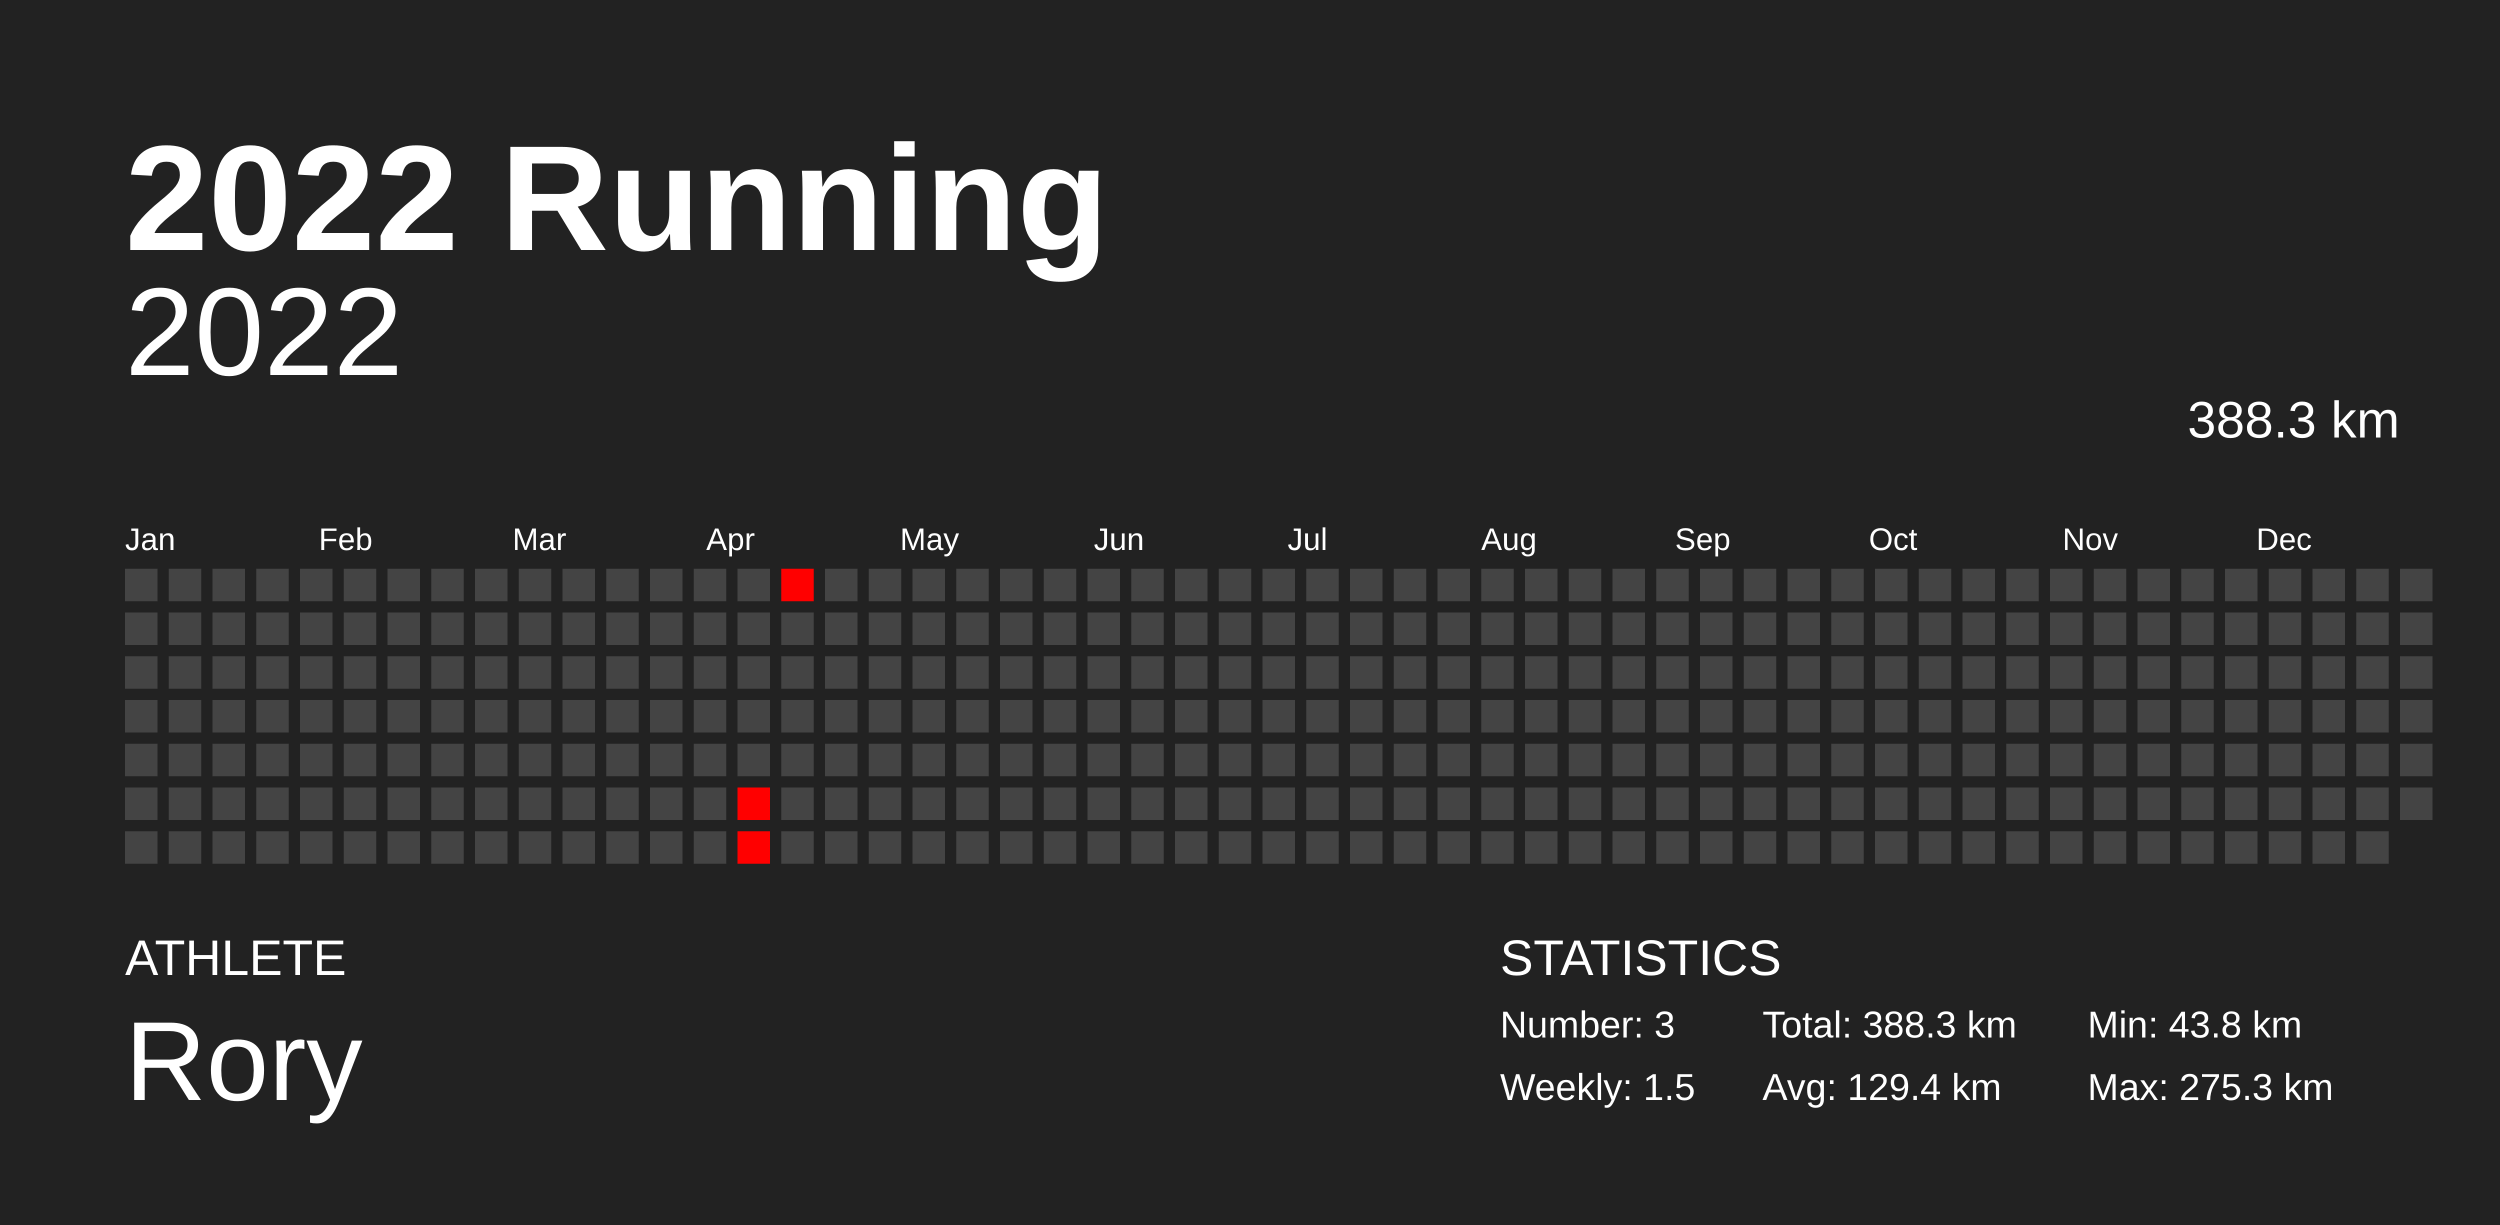
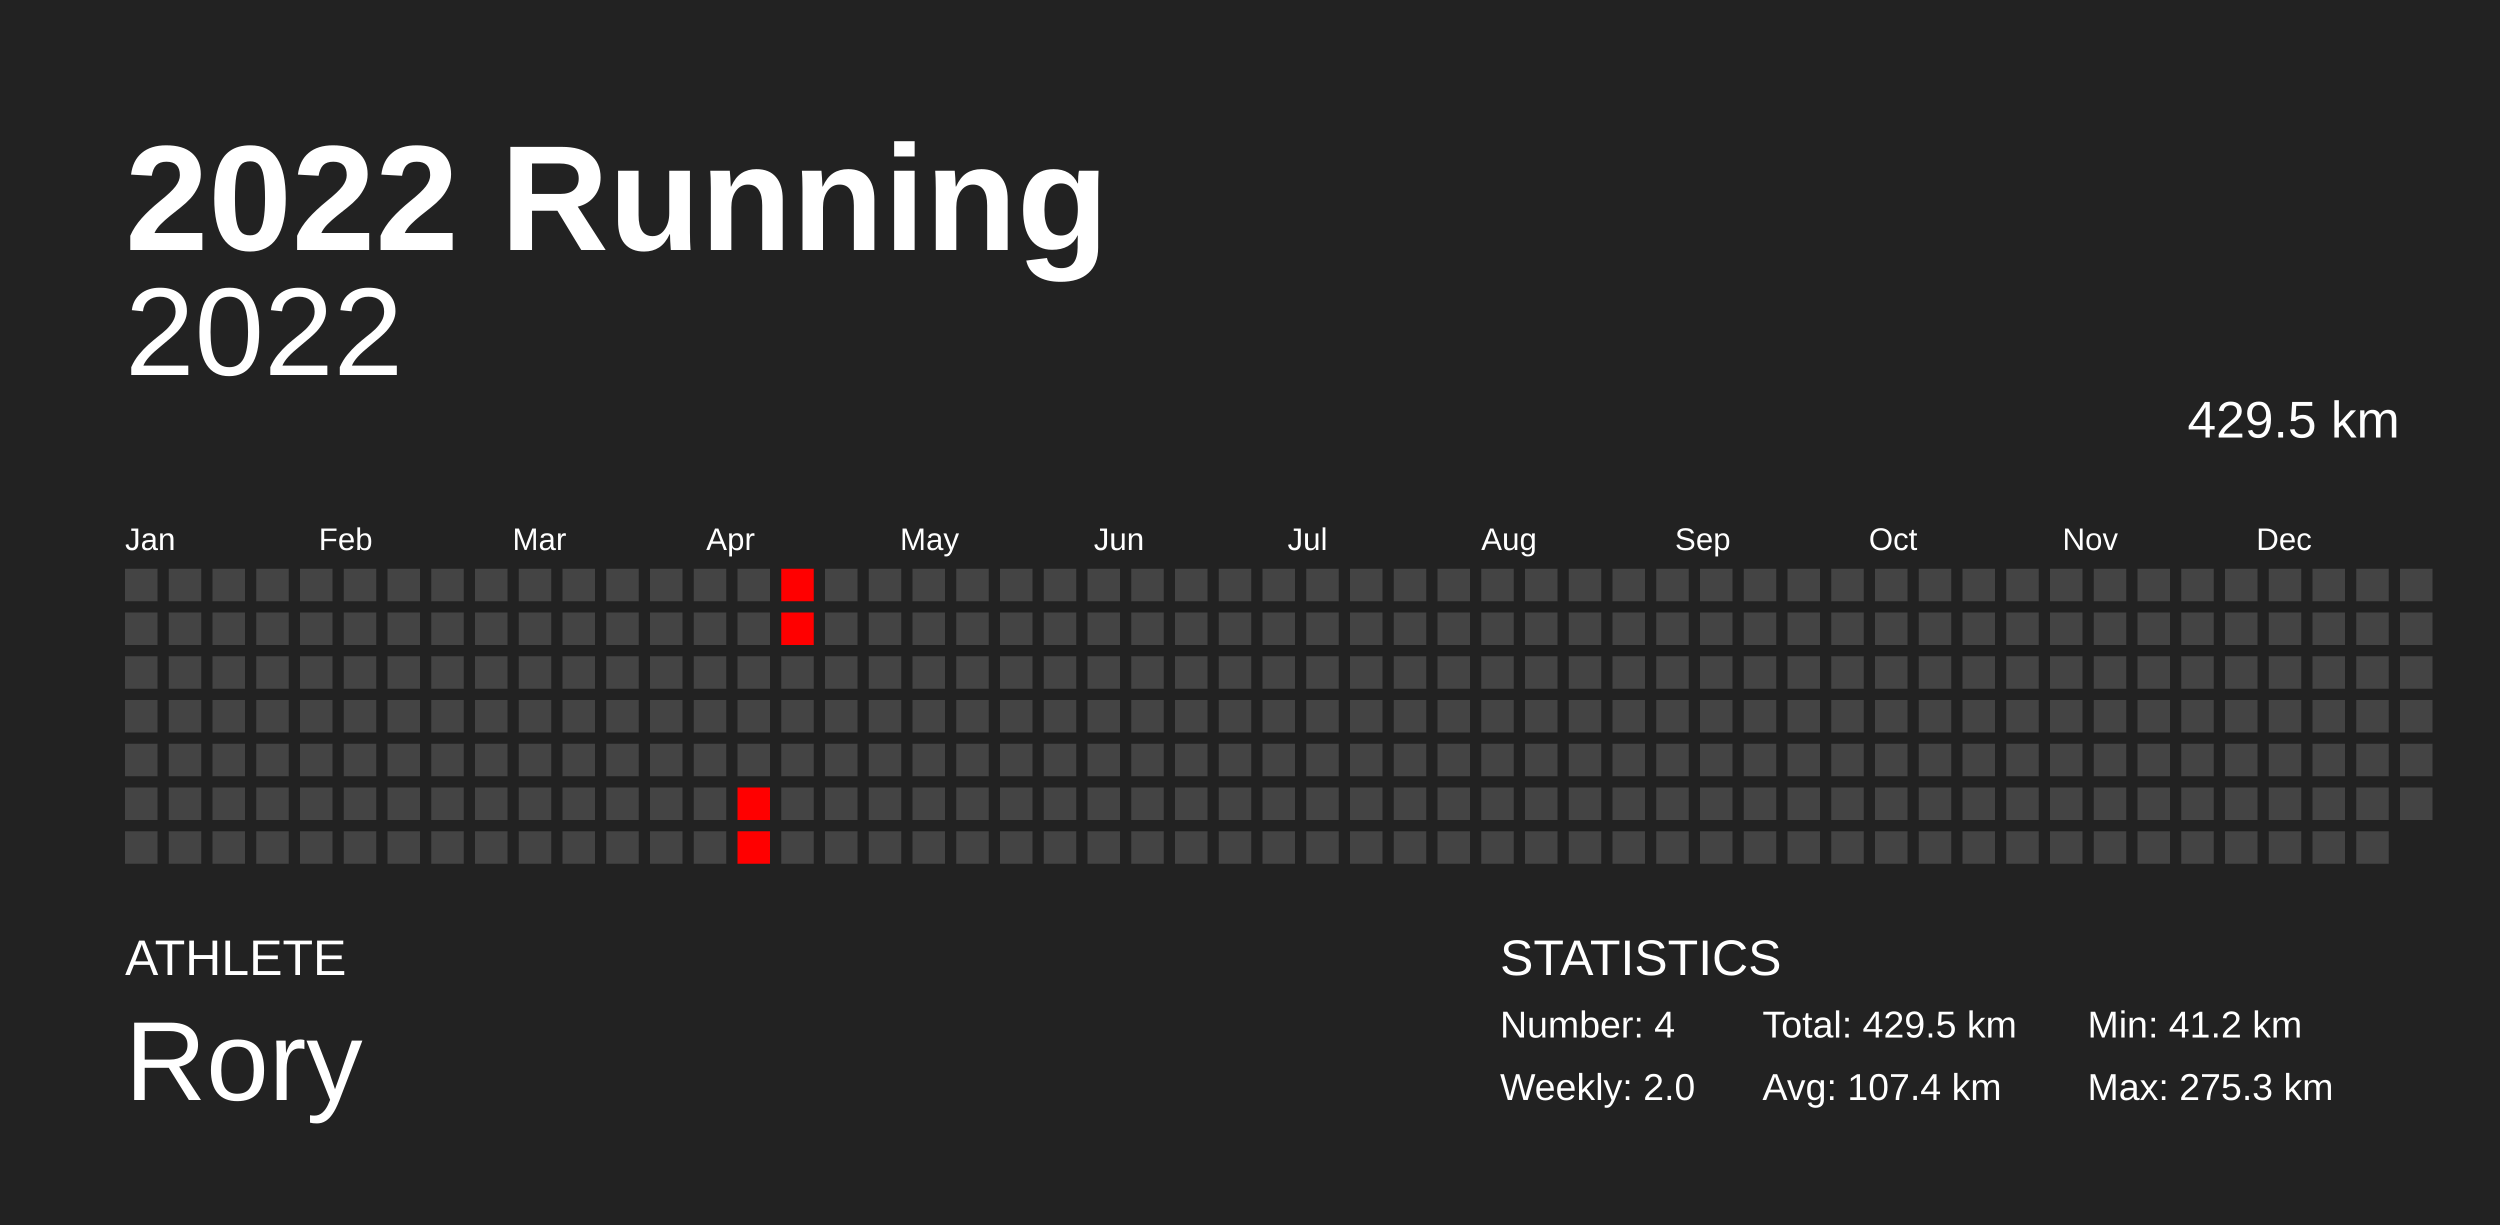
<svg xmlns="http://www.w3.org/2000/svg" baseProfile="full" height="98mm" version="1.1" viewBox="0,0,200,98" width="200mm">
  <defs />
  <rect fill="#222222" height="98" width="200" x="0" y="0" />
  <text fill="#FFFFFF" style="font-size:12px; font-family:Arial; font-weight:bold;" x="10" y="20">2022 Running</text>
  <text fill="#FFFFFF" style="font-size:4px; font-family:Arial" x="10" y="78">ATHLETE</text>
  <text fill="#FFFFFF" style="font-size:9px; font-family:Arial" x="10" y="88">Rory</text>
  <text fill="#FFFFFF" style="font-size:4px; font-family:Arial" x="120" y="78">STATISTICS</text>
-   <text fill="#FFFFFF" style="font-size:3px; font-family:Arial" x="120" y="83">Number: 3</text>
-   <text fill="#FFFFFF" style="font-size:3px; font-family:Arial" x="120" y="88">Weekly: 1.5</text>
-   <text fill="#FFFFFF" style="font-size:3px; font-family:Arial" x="141" y="83">Total: 388.3 km</text>
-   <text fill="#FFFFFF" style="font-size:3px; font-family:Arial" x="141" y="88">Avg: 129.4 km</text>
-   <text fill="#FFFFFF" style="font-size:3px; font-family:Arial" x="167" y="83">Min: 43.8 km</text>
+   <text fill="#FFFFFF" style="font-size:3px; font-family:Arial" x="120" y="83">Number: 4</text>
+   <text fill="#FFFFFF" style="font-size:3px; font-family:Arial" x="120" y="88">Weekly: 2.0</text>
+   <text fill="#FFFFFF" style="font-size:3px; font-family:Arial" x="141" y="83">Total: 429.5 km</text>
+   <text fill="#FFFFFF" style="font-size:3px; font-family:Arial" x="141" y="88">Avg: 107.4 km</text>
+   <text fill="#FFFFFF" style="font-size:3px; font-family:Arial" x="167" y="83">Min: 41.2 km</text>
  <text fill="#FFFFFF" style="font-size:3px; font-family:Arial" x="167" y="88">Max: 275.3 km</text>
  <text alignment-baseline="hanging" fill="#FFFFFF" style="font-size:10.0px; font-family:Arial;" x="10" y="30">2022</text>
-   <text alignment-baseline="hanging" fill="#FFFFFF" style="font-size:4.125px; font-family:Arial;" x="175" y="35">388.3 km</text>
+   <text alignment-baseline="hanging" fill="#FFFFFF" style="font-size:4.125px; font-family:Arial;" x="175" y="35">429.5 km</text>
  <text fill="#FFFFFF" style="font-size:2.5px; font-family:Arial" x="10.0" y="44">Jan</text>
  <text fill="#FFFFFF" style="font-size:2.5px; font-family:Arial" x="25.5" y="44">Feb</text>
  <text fill="#FFFFFF" style="font-size:2.5px; font-family:Arial" x="41.0" y="44">Mar</text>
  <text fill="#FFFFFF" style="font-size:2.5px; font-family:Arial" x="56.5" y="44">Apr</text>
  <text fill="#FFFFFF" style="font-size:2.5px; font-family:Arial" x="72.0" y="44">May</text>
  <text fill="#FFFFFF" style="font-size:2.5px; font-family:Arial" x="87.5" y="44">Jun</text>
  <text fill="#FFFFFF" style="font-size:2.5px; font-family:Arial" x="103.0" y="44">Jul</text>
  <text fill="#FFFFFF" style="font-size:2.5px; font-family:Arial" x="118.5" y="44">Aug</text>
  <text fill="#FFFFFF" style="font-size:2.5px; font-family:Arial" x="134.0" y="44">Sep</text>
  <text fill="#FFFFFF" style="font-size:2.5px; font-family:Arial" x="149.5" y="44">Oct</text>
  <text fill="#FFFFFF" style="font-size:2.5px; font-family:Arial" x="165.0" y="44">Nov</text>
  <text fill="#FFFFFF" style="font-size:2.5px; font-family:Arial" x="180.5" y="44">Dec</text>
  <rect fill="#444444" height="2.6" width="2.6" x="10.0" y="45.5" />
  <rect fill="#444444" height="2.6" width="2.6" x="10.0" y="49.0" />
  <rect fill="#444444" height="2.6" width="2.6" x="10.0" y="52.5" />
  <rect fill="#444444" height="2.6" width="2.6" x="10.0" y="56.0" />
  <rect fill="#444444" height="2.6" width="2.6" x="10.0" y="59.5" />
  <rect fill="#444444" height="2.6" width="2.6" x="10.0" y="63.0" />
  <rect fill="#444444" height="2.6" width="2.6" x="10.0" y="66.5" />
  <rect fill="#444444" height="2.6" width="2.6" x="13.5" y="45.5" />
  <rect fill="#444444" height="2.6" width="2.6" x="13.5" y="49.0" />
  <rect fill="#444444" height="2.6" width="2.6" x="13.5" y="52.5" />
  <rect fill="#444444" height="2.6" width="2.6" x="13.5" y="56.0" />
  <rect fill="#444444" height="2.6" width="2.6" x="13.5" y="59.5" />
  <rect fill="#444444" height="2.6" width="2.6" x="13.5" y="63.0" />
  <rect fill="#444444" height="2.6" width="2.6" x="13.5" y="66.5" />
  <rect fill="#444444" height="2.6" width="2.6" x="17.0" y="45.5" />
  <rect fill="#444444" height="2.6" width="2.6" x="17.0" y="49.0" />
  <rect fill="#444444" height="2.6" width="2.6" x="17.0" y="52.5" />
  <rect fill="#444444" height="2.6" width="2.6" x="17.0" y="56.0" />
  <rect fill="#444444" height="2.6" width="2.6" x="17.0" y="59.5" />
  <rect fill="#444444" height="2.6" width="2.6" x="17.0" y="63.0" />
  <rect fill="#444444" height="2.6" width="2.6" x="17.0" y="66.5" />
  <rect fill="#444444" height="2.6" width="2.6" x="20.5" y="45.5" />
  <rect fill="#444444" height="2.6" width="2.6" x="20.5" y="49.0" />
  <rect fill="#444444" height="2.6" width="2.6" x="20.5" y="52.5" />
  <rect fill="#444444" height="2.6" width="2.6" x="20.5" y="56.0" />
  <rect fill="#444444" height="2.6" width="2.6" x="20.5" y="59.5" />
  <rect fill="#444444" height="2.6" width="2.6" x="20.5" y="63.0" />
  <rect fill="#444444" height="2.6" width="2.6" x="20.5" y="66.5" />
  <rect fill="#444444" height="2.6" width="2.6" x="24.0" y="45.5" />
  <rect fill="#444444" height="2.6" width="2.6" x="24.0" y="49.0" />
  <rect fill="#444444" height="2.6" width="2.6" x="24.0" y="52.5" />
  <rect fill="#444444" height="2.6" width="2.6" x="24.0" y="56.0" />
  <rect fill="#444444" height="2.6" width="2.6" x="24.0" y="59.5" />
  <rect fill="#444444" height="2.6" width="2.6" x="24.0" y="63.0" />
  <rect fill="#444444" height="2.6" width="2.6" x="24.0" y="66.5" />
  <rect fill="#444444" height="2.6" width="2.6" x="27.5" y="45.5" />
  <rect fill="#444444" height="2.6" width="2.6" x="27.5" y="49.0" />
  <rect fill="#444444" height="2.6" width="2.6" x="27.5" y="52.5" />
  <rect fill="#444444" height="2.6" width="2.6" x="27.5" y="56.0" />
  <rect fill="#444444" height="2.6" width="2.6" x="27.5" y="59.5" />
  <rect fill="#444444" height="2.6" width="2.6" x="27.5" y="63.0" />
  <rect fill="#444444" height="2.6" width="2.6" x="27.5" y="66.5" />
  <rect fill="#444444" height="2.6" width="2.6" x="31.0" y="45.5" />
  <rect fill="#444444" height="2.6" width="2.6" x="31.0" y="49.0" />
  <rect fill="#444444" height="2.6" width="2.6" x="31.0" y="52.5" />
  <rect fill="#444444" height="2.6" width="2.6" x="31.0" y="56.0" />
  <rect fill="#444444" height="2.6" width="2.6" x="31.0" y="59.5" />
  <rect fill="#444444" height="2.6" width="2.6" x="31.0" y="63.0" />
  <rect fill="#444444" height="2.6" width="2.6" x="31.0" y="66.5" />
  <rect fill="#444444" height="2.6" width="2.6" x="34.5" y="45.5" />
  <rect fill="#444444" height="2.6" width="2.6" x="34.5" y="49.0" />
  <rect fill="#444444" height="2.6" width="2.6" x="34.5" y="52.5" />
  <rect fill="#444444" height="2.6" width="2.6" x="34.5" y="56.0" />
  <rect fill="#444444" height="2.6" width="2.6" x="34.5" y="59.5" />
  <rect fill="#444444" height="2.6" width="2.6" x="34.5" y="63.0" />
  <rect fill="#444444" height="2.6" width="2.6" x="34.5" y="66.5" />
  <rect fill="#444444" height="2.6" width="2.6" x="38.0" y="45.5" />
  <rect fill="#444444" height="2.6" width="2.6" x="38.0" y="49.0" />
  <rect fill="#444444" height="2.6" width="2.6" x="38.0" y="52.5" />
  <rect fill="#444444" height="2.6" width="2.6" x="38.0" y="56.0" />
  <rect fill="#444444" height="2.6" width="2.6" x="38.0" y="59.5" />
  <rect fill="#444444" height="2.6" width="2.6" x="38.0" y="63.0" />
  <rect fill="#444444" height="2.6" width="2.6" x="38.0" y="66.5" />
  <rect fill="#444444" height="2.6" width="2.6" x="41.5" y="45.5" />
  <rect fill="#444444" height="2.6" width="2.6" x="41.5" y="49.0" />
  <rect fill="#444444" height="2.6" width="2.6" x="41.5" y="52.5" />
  <rect fill="#444444" height="2.6" width="2.6" x="41.5" y="56.0" />
  <rect fill="#444444" height="2.6" width="2.6" x="41.5" y="59.5" />
  <rect fill="#444444" height="2.6" width="2.6" x="41.5" y="63.0" />
  <rect fill="#444444" height="2.6" width="2.6" x="41.5" y="66.5" />
  <rect fill="#444444" height="2.6" width="2.6" x="45.0" y="45.5" />
  <rect fill="#444444" height="2.6" width="2.6" x="45.0" y="49.0" />
  <rect fill="#444444" height="2.6" width="2.6" x="45.0" y="52.5" />
  <rect fill="#444444" height="2.6" width="2.6" x="45.0" y="56.0" />
  <rect fill="#444444" height="2.6" width="2.6" x="45.0" y="59.5" />
  <rect fill="#444444" height="2.6" width="2.6" x="45.0" y="63.0" />
  <rect fill="#444444" height="2.6" width="2.6" x="45.0" y="66.5" />
  <rect fill="#444444" height="2.6" width="2.6" x="48.5" y="45.5" />
  <rect fill="#444444" height="2.6" width="2.6" x="48.5" y="49.0" />
  <rect fill="#444444" height="2.6" width="2.6" x="48.5" y="52.5" />
  <rect fill="#444444" height="2.6" width="2.6" x="48.5" y="56.0" />
  <rect fill="#444444" height="2.6" width="2.6" x="48.5" y="59.5" />
  <rect fill="#444444" height="2.6" width="2.6" x="48.5" y="63.0" />
  <rect fill="#444444" height="2.6" width="2.6" x="48.5" y="66.5" />
  <rect fill="#444444" height="2.6" width="2.6" x="52.0" y="45.5" />
  <rect fill="#444444" height="2.6" width="2.6" x="52.0" y="49.0" />
  <rect fill="#444444" height="2.6" width="2.6" x="52.0" y="52.5" />
  <rect fill="#444444" height="2.6" width="2.6" x="52.0" y="56.0" />
  <rect fill="#444444" height="2.6" width="2.6" x="52.0" y="59.5" />
  <rect fill="#444444" height="2.6" width="2.6" x="52.0" y="63.0" />
  <rect fill="#444444" height="2.6" width="2.6" x="52.0" y="66.5" />
  <rect fill="#444444" height="2.6" width="2.6" x="55.5" y="45.5" />
  <rect fill="#444444" height="2.6" width="2.6" x="55.5" y="49.0" />
  <rect fill="#444444" height="2.6" width="2.6" x="55.5" y="52.5" />
  <rect fill="#444444" height="2.6" width="2.6" x="55.5" y="56.0" />
  <rect fill="#444444" height="2.6" width="2.6" x="55.5" y="59.5" />
  <rect fill="#444444" height="2.6" width="2.6" x="55.5" y="63.0" />
  <rect fill="#444444" height="2.6" width="2.6" x="55.5" y="66.5" />
  <rect fill="#444444" height="2.6" width="2.6" x="59.0" y="45.5" />
  <rect fill="#444444" height="2.6" width="2.6" x="59.0" y="49.0" />
  <rect fill="#444444" height="2.6" width="2.6" x="59.0" y="52.5" />
  <rect fill="#444444" height="2.6" width="2.6" x="59.0" y="56.0" />
  <rect fill="#444444" height="2.6" width="2.6" x="59.0" y="59.5" />
  <rect fill="red" height="2.6" width="2.6" x="59.0" y="63.0" />
  <rect fill="red" height="2.6" width="2.6" x="59.0" y="66.5" />
  <rect fill="red" height="2.6" width="2.6" x="62.5" y="45.5" />
-   <rect fill="#444444" height="2.6" width="2.6" x="62.5" y="49.0" />
+   <rect fill="red" height="2.6" width="2.6" x="62.5" y="49.0" />
  <rect fill="#444444" height="2.6" width="2.6" x="62.5" y="52.5" />
  <rect fill="#444444" height="2.6" width="2.6" x="62.5" y="56.0" />
  <rect fill="#444444" height="2.6" width="2.6" x="62.5" y="59.5" />
  <rect fill="#444444" height="2.6" width="2.6" x="62.5" y="63.0" />
  <rect fill="#444444" height="2.6" width="2.6" x="62.5" y="66.5" />
  <rect fill="#444444" height="2.6" width="2.6" x="66.0" y="45.5" />
  <rect fill="#444444" height="2.6" width="2.6" x="66.0" y="49.0" />
  <rect fill="#444444" height="2.6" width="2.6" x="66.0" y="52.5" />
  <rect fill="#444444" height="2.6" width="2.6" x="66.0" y="56.0" />
  <rect fill="#444444" height="2.6" width="2.6" x="66.0" y="59.5" />
  <rect fill="#444444" height="2.6" width="2.6" x="66.0" y="63.0" />
  <rect fill="#444444" height="2.6" width="2.6" x="66.0" y="66.5" />
  <rect fill="#444444" height="2.6" width="2.6" x="69.5" y="45.5" />
  <rect fill="#444444" height="2.6" width="2.6" x="69.5" y="49.0" />
  <rect fill="#444444" height="2.6" width="2.6" x="69.5" y="52.5" />
  <rect fill="#444444" height="2.6" width="2.6" x="69.5" y="56.0" />
  <rect fill="#444444" height="2.6" width="2.6" x="69.5" y="59.5" />
  <rect fill="#444444" height="2.6" width="2.6" x="69.5" y="63.0" />
  <rect fill="#444444" height="2.6" width="2.6" x="69.5" y="66.5" />
  <rect fill="#444444" height="2.6" width="2.6" x="73.0" y="45.5" />
  <rect fill="#444444" height="2.6" width="2.6" x="73.0" y="49.0" />
  <rect fill="#444444" height="2.6" width="2.6" x="73.0" y="52.5" />
  <rect fill="#444444" height="2.6" width="2.6" x="73.0" y="56.0" />
  <rect fill="#444444" height="2.6" width="2.6" x="73.0" y="59.5" />
  <rect fill="#444444" height="2.6" width="2.6" x="73.0" y="63.0" />
  <rect fill="#444444" height="2.6" width="2.6" x="73.0" y="66.5" />
  <rect fill="#444444" height="2.6" width="2.6" x="76.5" y="45.5" />
  <rect fill="#444444" height="2.6" width="2.6" x="76.5" y="49.0" />
  <rect fill="#444444" height="2.6" width="2.6" x="76.5" y="52.5" />
  <rect fill="#444444" height="2.6" width="2.6" x="76.5" y="56.0" />
  <rect fill="#444444" height="2.6" width="2.6" x="76.5" y="59.5" />
  <rect fill="#444444" height="2.6" width="2.6" x="76.5" y="63.0" />
  <rect fill="#444444" height="2.6" width="2.6" x="76.5" y="66.5" />
  <rect fill="#444444" height="2.6" width="2.6" x="80.0" y="45.5" />
  <rect fill="#444444" height="2.6" width="2.6" x="80.0" y="49.0" />
  <rect fill="#444444" height="2.6" width="2.6" x="80.0" y="52.5" />
  <rect fill="#444444" height="2.6" width="2.6" x="80.0" y="56.0" />
  <rect fill="#444444" height="2.6" width="2.6" x="80.0" y="59.5" />
  <rect fill="#444444" height="2.6" width="2.6" x="80.0" y="63.0" />
  <rect fill="#444444" height="2.6" width="2.6" x="80.0" y="66.5" />
  <rect fill="#444444" height="2.6" width="2.6" x="83.5" y="45.5" />
  <rect fill="#444444" height="2.6" width="2.6" x="83.5" y="49.0" />
  <rect fill="#444444" height="2.6" width="2.6" x="83.5" y="52.5" />
  <rect fill="#444444" height="2.6" width="2.6" x="83.5" y="56.0" />
  <rect fill="#444444" height="2.6" width="2.6" x="83.5" y="59.5" />
  <rect fill="#444444" height="2.6" width="2.6" x="83.5" y="63.0" />
  <rect fill="#444444" height="2.6" width="2.6" x="83.5" y="66.5" />
  <rect fill="#444444" height="2.6" width="2.6" x="87.0" y="45.5" />
  <rect fill="#444444" height="2.6" width="2.6" x="87.0" y="49.0" />
  <rect fill="#444444" height="2.6" width="2.6" x="87.0" y="52.5" />
  <rect fill="#444444" height="2.6" width="2.6" x="87.0" y="56.0" />
  <rect fill="#444444" height="2.6" width="2.6" x="87.0" y="59.5" />
  <rect fill="#444444" height="2.6" width="2.6" x="87.0" y="63.0" />
  <rect fill="#444444" height="2.6" width="2.6" x="87.0" y="66.5" />
  <rect fill="#444444" height="2.6" width="2.6" x="90.5" y="45.5" />
  <rect fill="#444444" height="2.6" width="2.6" x="90.5" y="49.0" />
  <rect fill="#444444" height="2.6" width="2.6" x="90.5" y="52.5" />
  <rect fill="#444444" height="2.6" width="2.6" x="90.5" y="56.0" />
  <rect fill="#444444" height="2.6" width="2.6" x="90.5" y="59.5" />
  <rect fill="#444444" height="2.6" width="2.6" x="90.5" y="63.0" />
  <rect fill="#444444" height="2.6" width="2.6" x="90.5" y="66.5" />
  <rect fill="#444444" height="2.6" width="2.6" x="94.0" y="45.5" />
  <rect fill="#444444" height="2.6" width="2.6" x="94.0" y="49.0" />
  <rect fill="#444444" height="2.6" width="2.6" x="94.0" y="52.5" />
  <rect fill="#444444" height="2.6" width="2.6" x="94.0" y="56.0" />
  <rect fill="#444444" height="2.6" width="2.6" x="94.0" y="59.5" />
  <rect fill="#444444" height="2.6" width="2.6" x="94.0" y="63.0" />
  <rect fill="#444444" height="2.6" width="2.6" x="94.0" y="66.5" />
  <rect fill="#444444" height="2.6" width="2.6" x="97.5" y="45.5" />
  <rect fill="#444444" height="2.6" width="2.6" x="97.5" y="49.0" />
  <rect fill="#444444" height="2.6" width="2.6" x="97.5" y="52.5" />
  <rect fill="#444444" height="2.6" width="2.6" x="97.5" y="56.0" />
  <rect fill="#444444" height="2.6" width="2.6" x="97.5" y="59.5" />
  <rect fill="#444444" height="2.6" width="2.6" x="97.5" y="63.0" />
  <rect fill="#444444" height="2.6" width="2.6" x="97.5" y="66.5" />
  <rect fill="#444444" height="2.6" width="2.6" x="101.0" y="45.5" />
  <rect fill="#444444" height="2.6" width="2.6" x="101.0" y="49.0" />
  <rect fill="#444444" height="2.6" width="2.6" x="101.0" y="52.5" />
  <rect fill="#444444" height="2.6" width="2.6" x="101.0" y="56.0" />
  <rect fill="#444444" height="2.6" width="2.6" x="101.0" y="59.5" />
  <rect fill="#444444" height="2.6" width="2.6" x="101.0" y="63.0" />
  <rect fill="#444444" height="2.6" width="2.6" x="101.0" y="66.5" />
  <rect fill="#444444" height="2.6" width="2.6" x="104.5" y="45.5" />
  <rect fill="#444444" height="2.6" width="2.6" x="104.5" y="49.0" />
  <rect fill="#444444" height="2.6" width="2.6" x="104.5" y="52.5" />
  <rect fill="#444444" height="2.6" width="2.6" x="104.5" y="56.0" />
  <rect fill="#444444" height="2.6" width="2.6" x="104.5" y="59.5" />
  <rect fill="#444444" height="2.6" width="2.6" x="104.5" y="63.0" />
  <rect fill="#444444" height="2.6" width="2.6" x="104.5" y="66.5" />
  <rect fill="#444444" height="2.6" width="2.6" x="108.0" y="45.5" />
  <rect fill="#444444" height="2.6" width="2.6" x="108.0" y="49.0" />
  <rect fill="#444444" height="2.6" width="2.6" x="108.0" y="52.5" />
  <rect fill="#444444" height="2.6" width="2.6" x="108.0" y="56.0" />
  <rect fill="#444444" height="2.6" width="2.6" x="108.0" y="59.5" />
  <rect fill="#444444" height="2.6" width="2.6" x="108.0" y="63.0" />
  <rect fill="#444444" height="2.6" width="2.6" x="108.0" y="66.5" />
  <rect fill="#444444" height="2.6" width="2.6" x="111.5" y="45.5" />
  <rect fill="#444444" height="2.6" width="2.6" x="111.5" y="49.0" />
  <rect fill="#444444" height="2.6" width="2.6" x="111.5" y="52.5" />
  <rect fill="#444444" height="2.6" width="2.6" x="111.5" y="56.0" />
  <rect fill="#444444" height="2.6" width="2.6" x="111.5" y="59.5" />
  <rect fill="#444444" height="2.6" width="2.6" x="111.5" y="63.0" />
  <rect fill="#444444" height="2.6" width="2.6" x="111.5" y="66.5" />
  <rect fill="#444444" height="2.6" width="2.6" x="115.0" y="45.5" />
  <rect fill="#444444" height="2.6" width="2.6" x="115.0" y="49.0" />
  <rect fill="#444444" height="2.6" width="2.6" x="115.0" y="52.5" />
  <rect fill="#444444" height="2.6" width="2.6" x="115.0" y="56.0" />
  <rect fill="#444444" height="2.6" width="2.6" x="115.0" y="59.5" />
  <rect fill="#444444" height="2.6" width="2.6" x="115.0" y="63.0" />
  <rect fill="#444444" height="2.6" width="2.6" x="115.0" y="66.5" />
  <rect fill="#444444" height="2.6" width="2.6" x="118.5" y="45.5" />
  <rect fill="#444444" height="2.6" width="2.6" x="118.5" y="49.0" />
  <rect fill="#444444" height="2.6" width="2.6" x="118.5" y="52.5" />
  <rect fill="#444444" height="2.6" width="2.6" x="118.5" y="56.0" />
  <rect fill="#444444" height="2.6" width="2.6" x="118.5" y="59.5" />
  <rect fill="#444444" height="2.6" width="2.6" x="118.5" y="63.0" />
  <rect fill="#444444" height="2.6" width="2.6" x="118.5" y="66.5" />
  <rect fill="#444444" height="2.6" width="2.6" x="122.0" y="45.5" />
  <rect fill="#444444" height="2.6" width="2.6" x="122.0" y="49.0" />
  <rect fill="#444444" height="2.6" width="2.6" x="122.0" y="52.5" />
  <rect fill="#444444" height="2.6" width="2.6" x="122.0" y="56.0" />
  <rect fill="#444444" height="2.6" width="2.6" x="122.0" y="59.5" />
  <rect fill="#444444" height="2.6" width="2.6" x="122.0" y="63.0" />
  <rect fill="#444444" height="2.6" width="2.6" x="122.0" y="66.5" />
  <rect fill="#444444" height="2.6" width="2.6" x="125.5" y="45.5" />
  <rect fill="#444444" height="2.6" width="2.6" x="125.5" y="49.0" />
  <rect fill="#444444" height="2.6" width="2.6" x="125.5" y="52.5" />
  <rect fill="#444444" height="2.6" width="2.6" x="125.5" y="56.0" />
  <rect fill="#444444" height="2.6" width="2.6" x="125.5" y="59.5" />
  <rect fill="#444444" height="2.6" width="2.6" x="125.5" y="63.0" />
  <rect fill="#444444" height="2.6" width="2.6" x="125.5" y="66.5" />
  <rect fill="#444444" height="2.6" width="2.6" x="129.0" y="45.5" />
  <rect fill="#444444" height="2.6" width="2.6" x="129.0" y="49.0" />
  <rect fill="#444444" height="2.6" width="2.6" x="129.0" y="52.5" />
  <rect fill="#444444" height="2.6" width="2.6" x="129.0" y="56.0" />
  <rect fill="#444444" height="2.6" width="2.6" x="129.0" y="59.5" />
  <rect fill="#444444" height="2.6" width="2.6" x="129.0" y="63.0" />
  <rect fill="#444444" height="2.6" width="2.6" x="129.0" y="66.5" />
  <rect fill="#444444" height="2.6" width="2.6" x="132.5" y="45.5" />
  <rect fill="#444444" height="2.6" width="2.6" x="132.5" y="49.0" />
  <rect fill="#444444" height="2.6" width="2.6" x="132.5" y="52.5" />
  <rect fill="#444444" height="2.6" width="2.6" x="132.5" y="56.0" />
  <rect fill="#444444" height="2.6" width="2.6" x="132.5" y="59.5" />
  <rect fill="#444444" height="2.6" width="2.6" x="132.5" y="63.0" />
  <rect fill="#444444" height="2.6" width="2.6" x="132.5" y="66.5" />
  <rect fill="#444444" height="2.6" width="2.6" x="136.0" y="45.5" />
  <rect fill="#444444" height="2.6" width="2.6" x="136.0" y="49.0" />
  <rect fill="#444444" height="2.6" width="2.6" x="136.0" y="52.5" />
  <rect fill="#444444" height="2.6" width="2.6" x="136.0" y="56.0" />
  <rect fill="#444444" height="2.6" width="2.6" x="136.0" y="59.5" />
  <rect fill="#444444" height="2.6" width="2.6" x="136.0" y="63.0" />
  <rect fill="#444444" height="2.6" width="2.6" x="136.0" y="66.5" />
  <rect fill="#444444" height="2.6" width="2.6" x="139.5" y="45.5" />
  <rect fill="#444444" height="2.6" width="2.6" x="139.5" y="49.0" />
  <rect fill="#444444" height="2.6" width="2.6" x="139.5" y="52.5" />
  <rect fill="#444444" height="2.6" width="2.6" x="139.5" y="56.0" />
  <rect fill="#444444" height="2.6" width="2.6" x="139.5" y="59.5" />
  <rect fill="#444444" height="2.6" width="2.6" x="139.5" y="63.0" />
  <rect fill="#444444" height="2.6" width="2.6" x="139.5" y="66.5" />
  <rect fill="#444444" height="2.6" width="2.6" x="143.0" y="45.5" />
  <rect fill="#444444" height="2.6" width="2.6" x="143.0" y="49.0" />
  <rect fill="#444444" height="2.6" width="2.6" x="143.0" y="52.5" />
  <rect fill="#444444" height="2.6" width="2.6" x="143.0" y="56.0" />
  <rect fill="#444444" height="2.6" width="2.6" x="143.0" y="59.5" />
  <rect fill="#444444" height="2.6" width="2.6" x="143.0" y="63.0" />
  <rect fill="#444444" height="2.6" width="2.6" x="143.0" y="66.5" />
  <rect fill="#444444" height="2.6" width="2.6" x="146.5" y="45.5" />
  <rect fill="#444444" height="2.6" width="2.6" x="146.5" y="49.0" />
  <rect fill="#444444" height="2.6" width="2.6" x="146.5" y="52.5" />
  <rect fill="#444444" height="2.6" width="2.6" x="146.5" y="56.0" />
  <rect fill="#444444" height="2.6" width="2.6" x="146.5" y="59.5" />
  <rect fill="#444444" height="2.6" width="2.6" x="146.5" y="63.0" />
  <rect fill="#444444" height="2.6" width="2.6" x="146.5" y="66.5" />
  <rect fill="#444444" height="2.6" width="2.6" x="150.0" y="45.5" />
  <rect fill="#444444" height="2.6" width="2.6" x="150.0" y="49.0" />
  <rect fill="#444444" height="2.6" width="2.6" x="150.0" y="52.5" />
  <rect fill="#444444" height="2.6" width="2.6" x="150.0" y="56.0" />
  <rect fill="#444444" height="2.6" width="2.6" x="150.0" y="59.5" />
  <rect fill="#444444" height="2.6" width="2.6" x="150.0" y="63.0" />
  <rect fill="#444444" height="2.6" width="2.6" x="150.0" y="66.5" />
  <rect fill="#444444" height="2.6" width="2.6" x="153.5" y="45.5" />
  <rect fill="#444444" height="2.6" width="2.6" x="153.5" y="49.0" />
  <rect fill="#444444" height="2.6" width="2.6" x="153.5" y="52.5" />
  <rect fill="#444444" height="2.6" width="2.6" x="153.5" y="56.0" />
  <rect fill="#444444" height="2.6" width="2.6" x="153.5" y="59.5" />
  <rect fill="#444444" height="2.6" width="2.6" x="153.5" y="63.0" />
  <rect fill="#444444" height="2.6" width="2.6" x="153.5" y="66.5" />
  <rect fill="#444444" height="2.6" width="2.6" x="157.0" y="45.5" />
  <rect fill="#444444" height="2.6" width="2.6" x="157.0" y="49.0" />
  <rect fill="#444444" height="2.6" width="2.6" x="157.0" y="52.5" />
  <rect fill="#444444" height="2.6" width="2.6" x="157.0" y="56.0" />
  <rect fill="#444444" height="2.6" width="2.6" x="157.0" y="59.5" />
  <rect fill="#444444" height="2.6" width="2.6" x="157.0" y="63.0" />
  <rect fill="#444444" height="2.6" width="2.6" x="157.0" y="66.5" />
  <rect fill="#444444" height="2.6" width="2.6" x="160.5" y="45.5" />
  <rect fill="#444444" height="2.6" width="2.6" x="160.5" y="49.0" />
  <rect fill="#444444" height="2.6" width="2.6" x="160.5" y="52.5" />
  <rect fill="#444444" height="2.6" width="2.6" x="160.5" y="56.0" />
  <rect fill="#444444" height="2.6" width="2.6" x="160.5" y="59.5" />
  <rect fill="#444444" height="2.6" width="2.6" x="160.5" y="63.0" />
  <rect fill="#444444" height="2.6" width="2.6" x="160.5" y="66.5" />
  <rect fill="#444444" height="2.6" width="2.6" x="164.0" y="45.5" />
  <rect fill="#444444" height="2.6" width="2.6" x="164.0" y="49.0" />
  <rect fill="#444444" height="2.6" width="2.6" x="164.0" y="52.5" />
  <rect fill="#444444" height="2.6" width="2.6" x="164.0" y="56.0" />
  <rect fill="#444444" height="2.6" width="2.6" x="164.0" y="59.5" />
  <rect fill="#444444" height="2.6" width="2.6" x="164.0" y="63.0" />
  <rect fill="#444444" height="2.6" width="2.6" x="164.0" y="66.5" />
  <rect fill="#444444" height="2.6" width="2.6" x="167.5" y="45.5" />
  <rect fill="#444444" height="2.6" width="2.6" x="167.5" y="49.0" />
  <rect fill="#444444" height="2.6" width="2.6" x="167.5" y="52.5" />
  <rect fill="#444444" height="2.6" width="2.6" x="167.5" y="56.0" />
  <rect fill="#444444" height="2.6" width="2.6" x="167.5" y="59.5" />
  <rect fill="#444444" height="2.6" width="2.6" x="167.5" y="63.0" />
  <rect fill="#444444" height="2.6" width="2.6" x="167.5" y="66.5" />
  <rect fill="#444444" height="2.6" width="2.6" x="171.0" y="45.5" />
  <rect fill="#444444" height="2.6" width="2.6" x="171.0" y="49.0" />
  <rect fill="#444444" height="2.6" width="2.6" x="171.0" y="52.5" />
  <rect fill="#444444" height="2.6" width="2.6" x="171.0" y="56.0" />
  <rect fill="#444444" height="2.6" width="2.6" x="171.0" y="59.5" />
  <rect fill="#444444" height="2.6" width="2.6" x="171.0" y="63.0" />
  <rect fill="#444444" height="2.6" width="2.6" x="171.0" y="66.5" />
  <rect fill="#444444" height="2.6" width="2.6" x="174.5" y="45.5" />
  <rect fill="#444444" height="2.6" width="2.6" x="174.5" y="49.0" />
  <rect fill="#444444" height="2.6" width="2.6" x="174.5" y="52.5" />
  <rect fill="#444444" height="2.6" width="2.6" x="174.5" y="56.0" />
  <rect fill="#444444" height="2.6" width="2.6" x="174.5" y="59.5" />
  <rect fill="#444444" height="2.6" width="2.6" x="174.5" y="63.0" />
  <rect fill="#444444" height="2.6" width="2.6" x="174.5" y="66.5" />
  <rect fill="#444444" height="2.6" width="2.6" x="178.0" y="45.5" />
  <rect fill="#444444" height="2.6" width="2.6" x="178.0" y="49.0" />
  <rect fill="#444444" height="2.6" width="2.6" x="178.0" y="52.5" />
  <rect fill="#444444" height="2.6" width="2.6" x="178.0" y="56.0" />
  <rect fill="#444444" height="2.6" width="2.6" x="178.0" y="59.5" />
  <rect fill="#444444" height="2.6" width="2.6" x="178.0" y="63.0" />
  <rect fill="#444444" height="2.6" width="2.6" x="178.0" y="66.5" />
  <rect fill="#444444" height="2.6" width="2.6" x="181.5" y="45.5" />
  <rect fill="#444444" height="2.6" width="2.6" x="181.5" y="49.0" />
  <rect fill="#444444" height="2.6" width="2.6" x="181.5" y="52.5" />
  <rect fill="#444444" height="2.6" width="2.6" x="181.5" y="56.0" />
  <rect fill="#444444" height="2.6" width="2.6" x="181.5" y="59.5" />
  <rect fill="#444444" height="2.6" width="2.6" x="181.5" y="63.0" />
  <rect fill="#444444" height="2.6" width="2.6" x="181.5" y="66.5" />
  <rect fill="#444444" height="2.6" width="2.6" x="185.0" y="45.5" />
  <rect fill="#444444" height="2.6" width="2.6" x="185.0" y="49.0" />
  <rect fill="#444444" height="2.6" width="2.6" x="185.0" y="52.5" />
  <rect fill="#444444" height="2.6" width="2.6" x="185.0" y="56.0" />
  <rect fill="#444444" height="2.6" width="2.6" x="185.0" y="59.5" />
  <rect fill="#444444" height="2.6" width="2.6" x="185.0" y="63.0" />
  <rect fill="#444444" height="2.6" width="2.6" x="185.0" y="66.5" />
  <rect fill="#444444" height="2.6" width="2.6" x="188.5" y="45.5" />
  <rect fill="#444444" height="2.6" width="2.6" x="188.5" y="49.0" />
  <rect fill="#444444" height="2.6" width="2.6" x="188.5" y="52.5" />
  <rect fill="#444444" height="2.6" width="2.6" x="188.5" y="56.0" />
  <rect fill="#444444" height="2.6" width="2.6" x="188.5" y="59.5" />
  <rect fill="#444444" height="2.6" width="2.6" x="188.5" y="63.0" />
  <rect fill="#444444" height="2.6" width="2.6" x="188.5" y="66.5" />
  <rect fill="#444444" height="2.6" width="2.6" x="192.0" y="45.5" />
  <rect fill="#444444" height="2.6" width="2.6" x="192.0" y="49.0" />
  <rect fill="#444444" height="2.6" width="2.6" x="192.0" y="52.5" />
  <rect fill="#444444" height="2.6" width="2.6" x="192.0" y="56.0" />
  <rect fill="#444444" height="2.6" width="2.6" x="192.0" y="59.5" />
  <rect fill="#444444" height="2.6" width="2.6" x="192.0" y="63.0" />
</svg>
